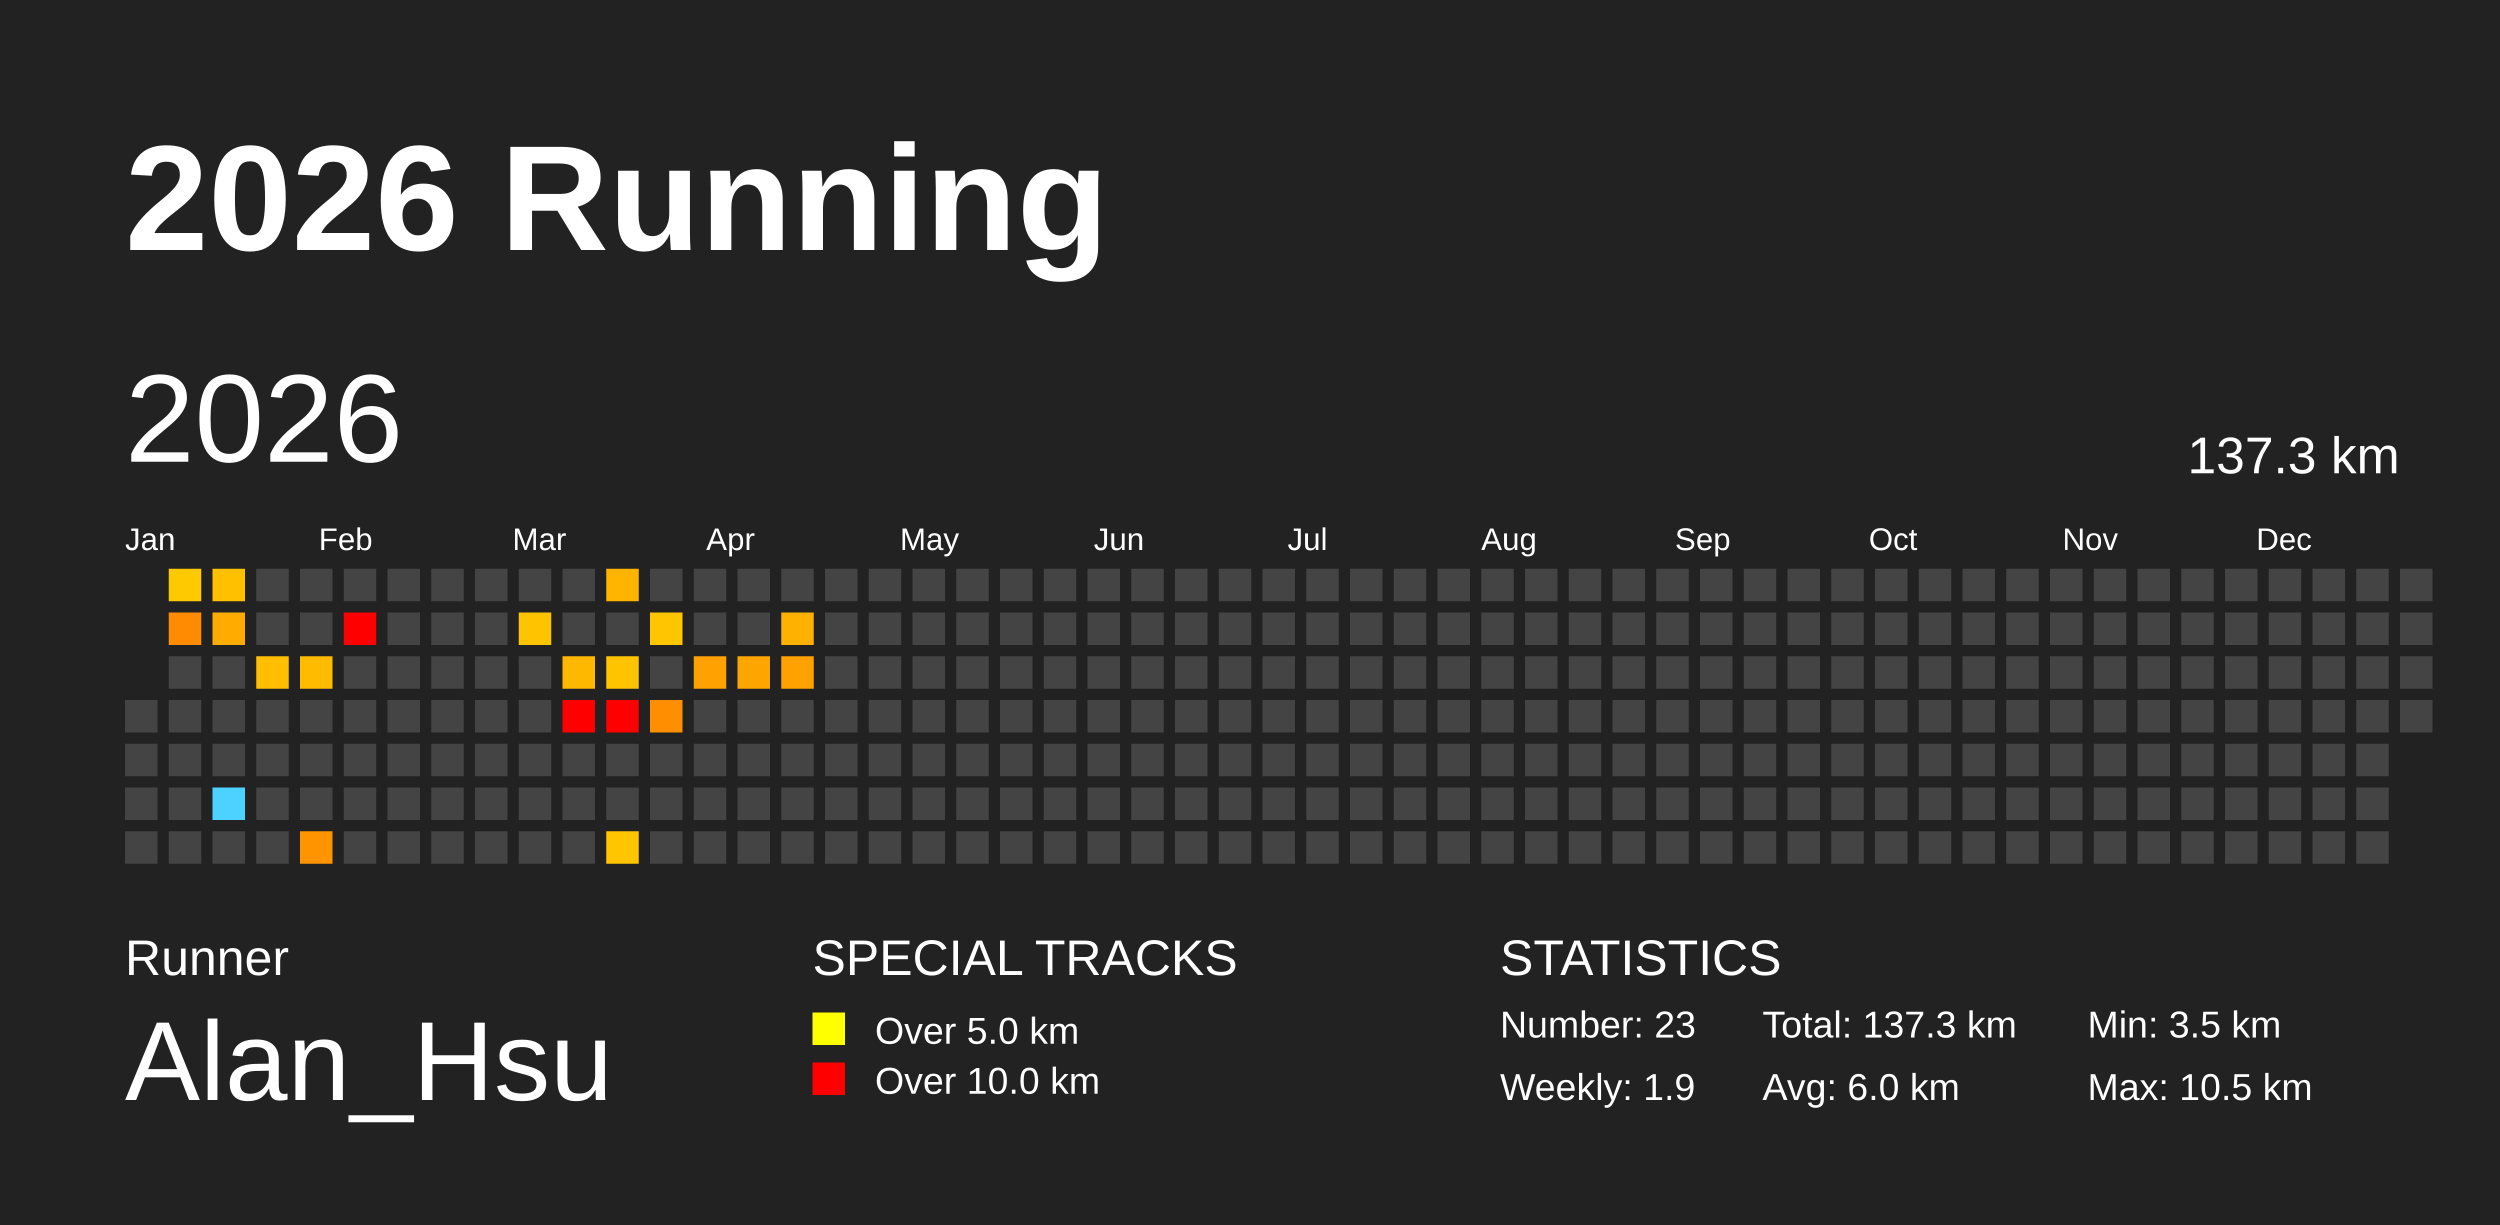
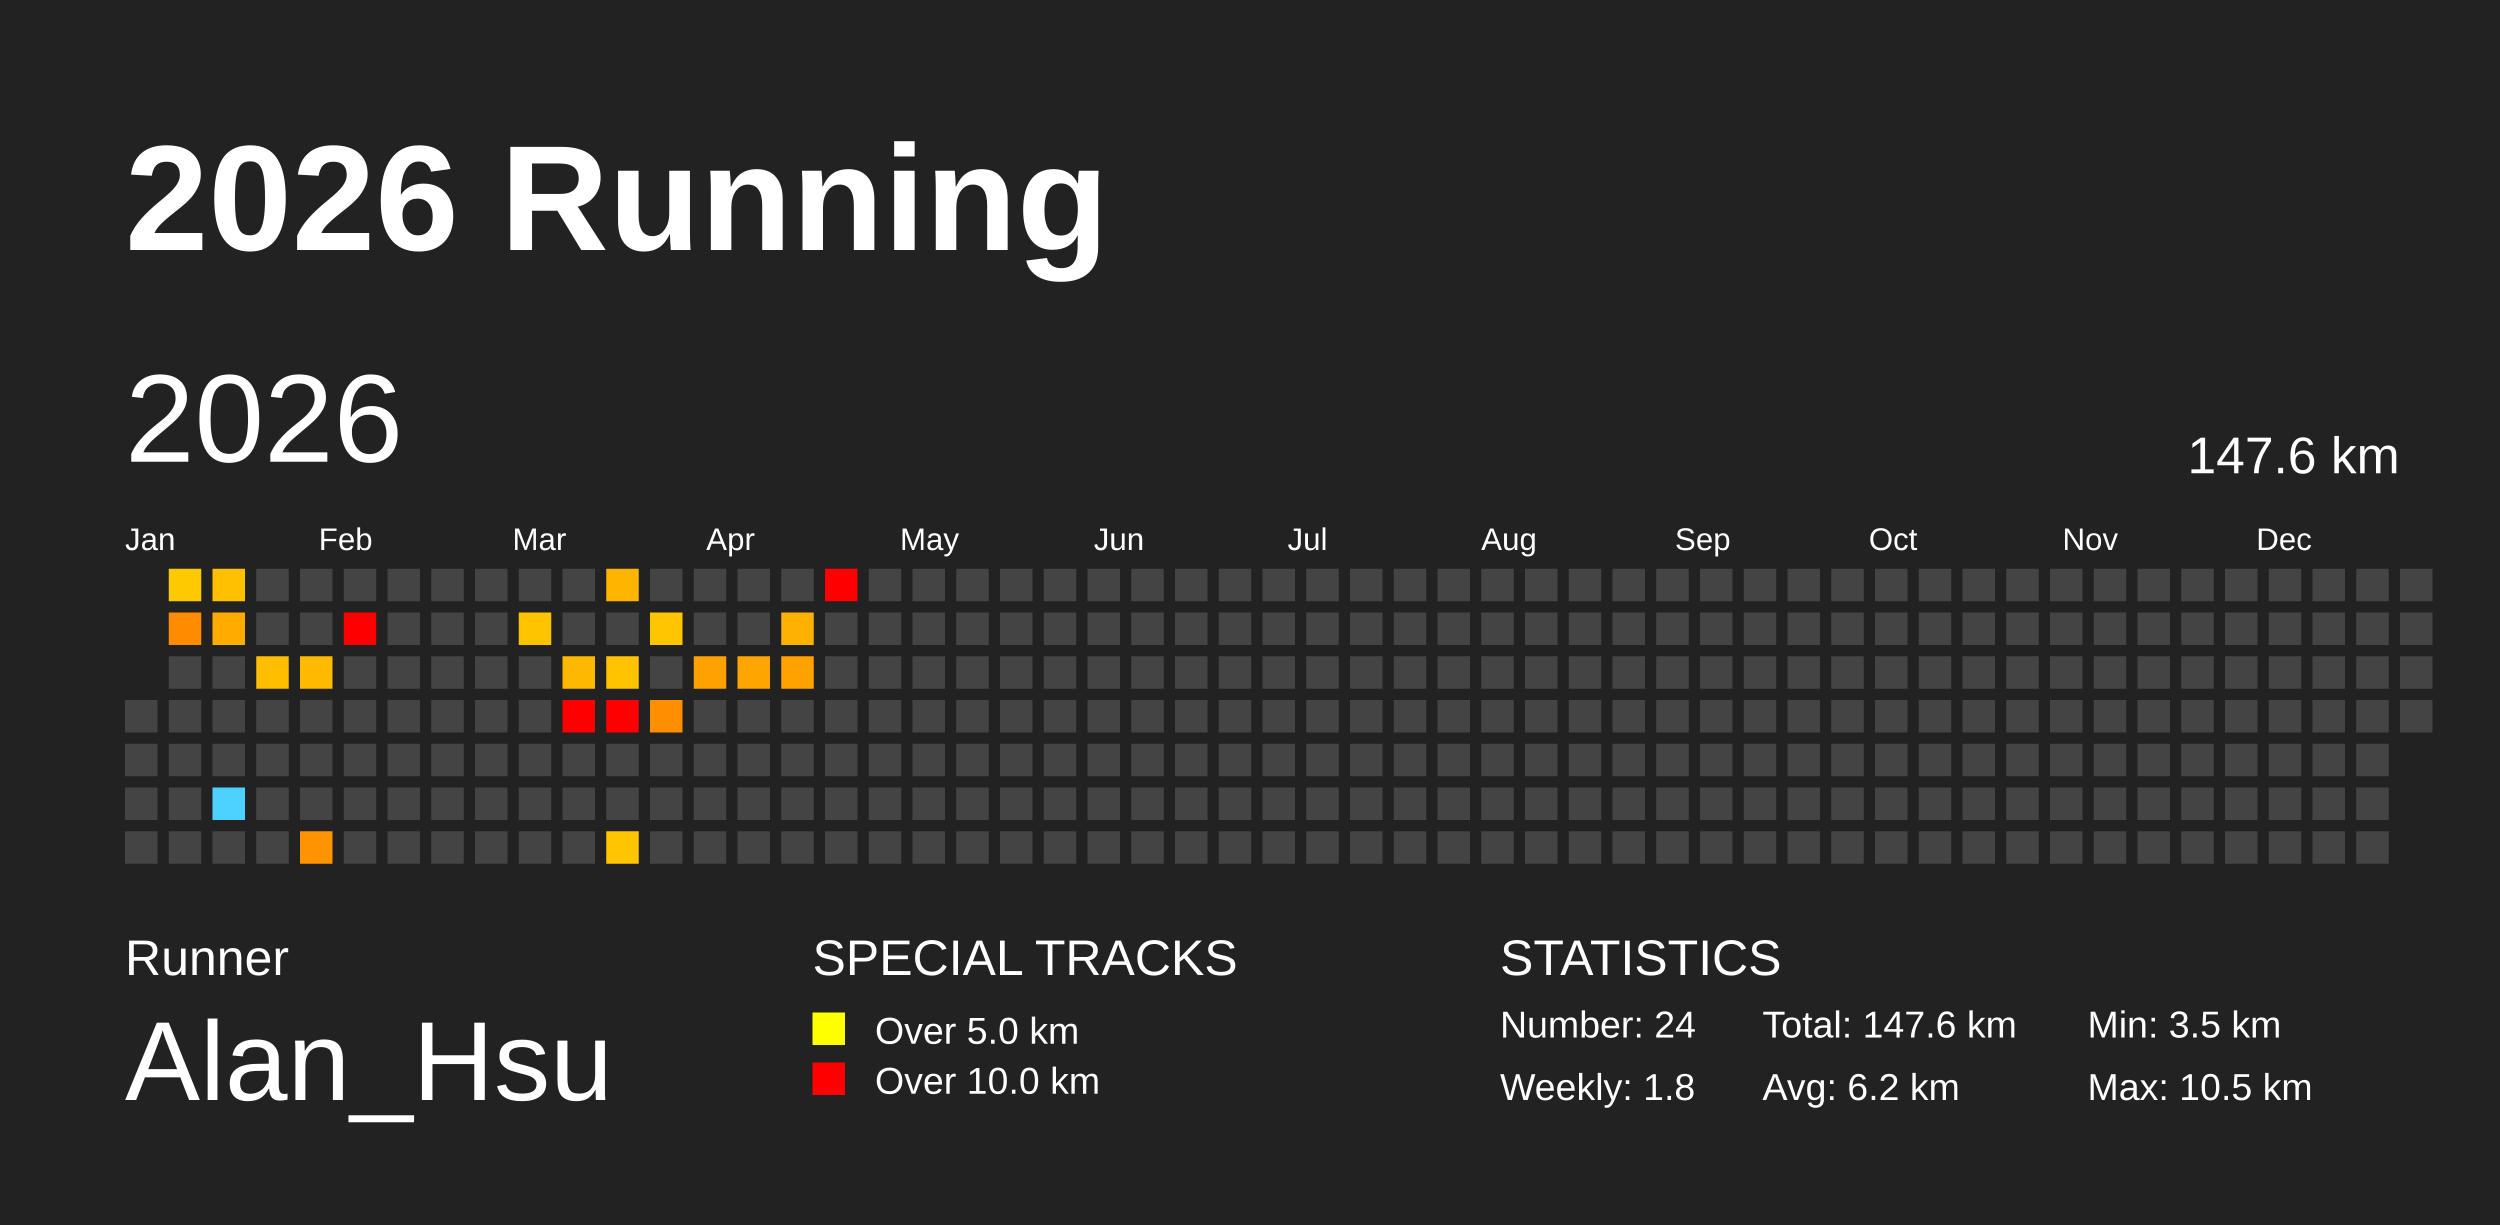
<svg xmlns="http://www.w3.org/2000/svg" baseProfile="full" height="98mm" version="1.1" viewBox="0,0,200,98" width="200mm">
  <defs />
  <rect fill="#222222" height="98" width="200" x="0" y="0" />
  <text fill="#FFFFFF" style="font-size:12px; font-family:Arial; font-weight:bold;" x="10" y="20">2026 Running</text>
  <text fill="#FFFFFF" style="font-size:4px; font-family:Arial" x="10" y="78">Runner</text>
  <text fill="#FFFFFF" style="font-size:9px; font-family:Arial" x="10" y="88">Alan_Hsu</text>
  <text fill="#FFFFFF" style="font-size:4px; font-family:Arial" x="65" y="78">SPECIAL TRACKS</text>
  <rect fill="yellow" height="2.6" width="2.6" x="65" y="81" />
  <text fill="#FFFFFF" style="font-size:3px; font-family:Arial" x="70" y="83.5">Over 5.0 km</text>
  <rect fill="red" height="2.6" width="2.6" x="65" y="85" />
  <text fill="#FFFFFF" style="font-size:3px; font-family:Arial" x="70" y="87.5">Over 10.0 km</text>
  <text fill="#FFFFFF" style="font-size:4px; font-family:Arial" x="120" y="78">STATISTICS</text>
-   <text fill="#FFFFFF" style="font-size:3px; font-family:Arial" x="120" y="83">Number: 23</text>
-   <text fill="#FFFFFF" style="font-size:3px; font-family:Arial" x="120" y="88">Weekly: 1.9</text>
-   <text fill="#FFFFFF" style="font-size:3px; font-family:Arial" x="141" y="83">Total: 137.3 km</text>
-   <text fill="#FFFFFF" style="font-size:3px; font-family:Arial" x="141" y="88">Avg: 6.0 km</text>
+   <text fill="#FFFFFF" style="font-size:3px; font-family:Arial" x="120" y="83">Number: 24</text>
+   <text fill="#FFFFFF" style="font-size:3px; font-family:Arial" x="120" y="88">Weekly: 1.8</text>
+   <text fill="#FFFFFF" style="font-size:3px; font-family:Arial" x="141" y="83">Total: 147.6 km</text>
+   <text fill="#FFFFFF" style="font-size:3px; font-family:Arial" x="141" y="88">Avg: 6.2 km</text>
  <text fill="#FFFFFF" style="font-size:3px; font-family:Arial" x="167" y="83">Min: 3.5 km</text>
  <text fill="#FFFFFF" style="font-size:3px; font-family:Arial" x="167" y="88">Max: 10.5 km</text>
  <text dominant-baseline="hanging" fill="#FFFFFF" style="font-size:10.0px; font-family:Arial;" x="10" y="30">2026</text>
-   <text dominant-baseline="hanging" fill="#FFFFFF" style="font-size:4.125px; font-family:Arial;" x="175" y="35">137.3 km</text>
+   <text dominant-baseline="hanging" fill="#FFFFFF" style="font-size:4.125px; font-family:Arial;" x="175" y="35">147.6 km</text>
  <text fill="#FFFFFF" style="font-size:2.5px; font-family:Arial" x="10.0" y="44">Jan</text>
  <text fill="#FFFFFF" style="font-size:2.5px; font-family:Arial" x="25.5" y="44">Feb</text>
  <text fill="#FFFFFF" style="font-size:2.5px; font-family:Arial" x="41.0" y="44">Mar</text>
  <text fill="#FFFFFF" style="font-size:2.5px; font-family:Arial" x="56.5" y="44">Apr</text>
  <text fill="#FFFFFF" style="font-size:2.5px; font-family:Arial" x="72.0" y="44">May</text>
  <text fill="#FFFFFF" style="font-size:2.5px; font-family:Arial" x="87.5" y="44">Jun</text>
  <text fill="#FFFFFF" style="font-size:2.5px; font-family:Arial" x="103.0" y="44">Jul</text>
  <text fill="#FFFFFF" style="font-size:2.5px; font-family:Arial" x="118.5" y="44">Aug</text>
  <text fill="#FFFFFF" style="font-size:2.5px; font-family:Arial" x="134.0" y="44">Sep</text>
  <text fill="#FFFFFF" style="font-size:2.5px; font-family:Arial" x="149.5" y="44">Oct</text>
  <text fill="#FFFFFF" style="font-size:2.5px; font-family:Arial" x="165.0" y="44">Nov</text>
  <text fill="#FFFFFF" style="font-size:2.5px; font-family:Arial" x="180.5" y="44">Dec</text>
  <rect fill="#444444" height="2.6" width="2.6" x="10.0" y="56.0" />
  <rect fill="#444444" height="2.6" width="2.6" x="10.0" y="59.5" />
  <rect fill="#444444" height="2.6" width="2.6" x="10.0" y="63.0" />
  <rect fill="#444444" height="2.6" width="2.6" x="10.0" y="66.5" />
  <rect fill="#ffc900" height="2.6" width="2.6" x="13.5" y="45.5" />
  <rect fill="#ff8b00" height="2.6" width="2.6" x="13.5" y="49.0" />
  <rect fill="#444444" height="2.6" width="2.6" x="13.5" y="52.5" />
  <rect fill="#444444" height="2.6" width="2.6" x="13.5" y="56.0" />
  <rect fill="#444444" height="2.6" width="2.6" x="13.5" y="59.5" />
  <rect fill="#444444" height="2.6" width="2.6" x="13.5" y="63.0" />
  <rect fill="#444444" height="2.6" width="2.6" x="13.5" y="66.5" />
  <rect fill="#ffc000" height="2.6" width="2.6" x="17.0" y="45.5" />
  <rect fill="#ffab00" height="2.6" width="2.6" x="17.0" y="49.0" />
  <rect fill="#444444" height="2.6" width="2.6" x="17.0" y="52.5" />
  <rect fill="#444444" height="2.6" width="2.6" x="17.0" y="56.0" />
  <rect fill="#444444" height="2.6" width="2.6" x="17.0" y="59.5" />
  <rect fill="#4dd2ff" height="2.6" width="2.6" x="17.0" y="63.0" />
  <rect fill="#444444" height="2.6" width="2.6" x="17.0" y="66.5" />
  <rect fill="#444444" height="2.6" width="2.6" x="20.5" y="45.5" />
  <rect fill="#444444" height="2.6" width="2.6" x="20.5" y="49.0" />
  <rect fill="#ffbe00" height="2.6" width="2.6" x="20.5" y="52.5" />
  <rect fill="#444444" height="2.6" width="2.6" x="20.5" y="56.0" />
  <rect fill="#444444" height="2.6" width="2.6" x="20.5" y="59.5" />
  <rect fill="#444444" height="2.6" width="2.6" x="20.5" y="63.0" />
  <rect fill="#444444" height="2.6" width="2.6" x="20.5" y="66.5" />
  <rect fill="#444444" height="2.6" width="2.6" x="24.0" y="45.5" />
  <rect fill="#444444" height="2.6" width="2.6" x="24.0" y="49.0" />
  <rect fill="#ffbb00" height="2.6" width="2.6" x="24.0" y="52.5" />
  <rect fill="#444444" height="2.6" width="2.6" x="24.0" y="56.0" />
  <rect fill="#444444" height="2.6" width="2.6" x="24.0" y="59.5" />
  <rect fill="#444444" height="2.6" width="2.6" x="24.0" y="63.0" />
  <rect fill="#ff9300" height="2.6" width="2.6" x="24.0" y="66.5" />
  <rect fill="#444444" height="2.6" width="2.6" x="27.5" y="45.5" />
  <rect fill="red" height="2.6" width="2.6" x="27.5" y="49.0" />
  <rect fill="#444444" height="2.6" width="2.6" x="27.5" y="52.5" />
  <rect fill="#444444" height="2.6" width="2.6" x="27.5" y="56.0" />
  <rect fill="#444444" height="2.6" width="2.6" x="27.5" y="59.5" />
  <rect fill="#444444" height="2.6" width="2.6" x="27.5" y="63.0" />
  <rect fill="#444444" height="2.6" width="2.6" x="27.5" y="66.5" />
  <rect fill="#444444" height="2.6" width="2.6" x="31.0" y="45.5" />
  <rect fill="#444444" height="2.6" width="2.6" x="31.0" y="49.0" />
  <rect fill="#444444" height="2.6" width="2.6" x="31.0" y="52.5" />
  <rect fill="#444444" height="2.6" width="2.6" x="31.0" y="56.0" />
  <rect fill="#444444" height="2.6" width="2.6" x="31.0" y="59.5" />
  <rect fill="#444444" height="2.6" width="2.6" x="31.0" y="63.0" />
  <rect fill="#444444" height="2.6" width="2.6" x="31.0" y="66.5" />
  <rect fill="#444444" height="2.6" width="2.6" x="34.5" y="45.5" />
  <rect fill="#444444" height="2.6" width="2.6" x="34.5" y="49.0" />
  <rect fill="#444444" height="2.6" width="2.6" x="34.5" y="52.5" />
  <rect fill="#444444" height="2.6" width="2.6" x="34.5" y="56.0" />
  <rect fill="#444444" height="2.6" width="2.6" x="34.5" y="59.5" />
  <rect fill="#444444" height="2.6" width="2.6" x="34.5" y="63.0" />
  <rect fill="#444444" height="2.6" width="2.6" x="34.5" y="66.5" />
  <rect fill="#444444" height="2.6" width="2.6" x="38.0" y="45.5" />
  <rect fill="#444444" height="2.6" width="2.6" x="38.0" y="49.0" />
  <rect fill="#444444" height="2.6" width="2.6" x="38.0" y="52.5" />
  <rect fill="#444444" height="2.6" width="2.6" x="38.0" y="56.0" />
  <rect fill="#444444" height="2.6" width="2.6" x="38.0" y="59.5" />
  <rect fill="#444444" height="2.6" width="2.6" x="38.0" y="63.0" />
  <rect fill="#444444" height="2.6" width="2.6" x="38.0" y="66.5" />
  <rect fill="#444444" height="2.6" width="2.6" x="41.5" y="45.5" />
  <rect fill="#ffc400" height="2.6" width="2.6" x="41.5" y="49.0" />
  <rect fill="#444444" height="2.6" width="2.6" x="41.5" y="52.5" />
  <rect fill="#444444" height="2.6" width="2.6" x="41.5" y="56.0" />
  <rect fill="#444444" height="2.6" width="2.6" x="41.5" y="59.5" />
  <rect fill="#444444" height="2.6" width="2.6" x="41.5" y="63.0" />
  <rect fill="#444444" height="2.6" width="2.6" x="41.5" y="66.5" />
  <rect fill="#444444" height="2.6" width="2.6" x="45.0" y="45.5" />
  <rect fill="#444444" height="2.6" width="2.6" x="45.0" y="49.0" />
  <rect fill="#ffb800" height="2.6" width="2.6" x="45.0" y="52.5" />
  <rect fill="red" height="2.6" width="2.6" x="45.0" y="56.0" />
  <rect fill="#444444" height="2.6" width="2.6" x="45.0" y="59.5" />
  <rect fill="#444444" height="2.6" width="2.6" x="45.0" y="63.0" />
  <rect fill="#444444" height="2.6" width="2.6" x="45.0" y="66.5" />
  <rect fill="#ffb500" height="2.6" width="2.6" x="48.5" y="45.5" />
  <rect fill="#444444" height="2.6" width="2.6" x="48.5" y="49.0" />
  <rect fill="#ffc300" height="2.6" width="2.6" x="48.5" y="52.5" />
  <rect fill="red" height="2.6" width="2.6" x="48.5" y="56.0" />
  <rect fill="#444444" height="2.6" width="2.6" x="48.5" y="59.5" />
  <rect fill="#444444" height="2.6" width="2.6" x="48.5" y="63.0" />
  <rect fill="#ffc500" height="2.6" width="2.6" x="48.5" y="66.5" />
  <rect fill="#444444" height="2.6" width="2.6" x="52.0" y="45.5" />
  <rect fill="#ffc600" height="2.6" width="2.6" x="52.0" y="49.0" />
  <rect fill="#444444" height="2.6" width="2.6" x="52.0" y="52.5" />
  <rect fill="#ff8e00" height="2.6" width="2.6" x="52.0" y="56.0" />
  <rect fill="#444444" height="2.6" width="2.6" x="52.0" y="59.5" />
  <rect fill="#444444" height="2.6" width="2.6" x="52.0" y="63.0" />
  <rect fill="#444444" height="2.6" width="2.6" x="52.0" y="66.5" />
  <rect fill="#444444" height="2.6" width="2.6" x="55.5" y="45.5" />
  <rect fill="#444444" height="2.6" width="2.6" x="55.5" y="49.0" />
  <rect fill="#ffa100" height="2.6" width="2.6" x="55.5" y="52.5" />
  <rect fill="#444444" height="2.6" width="2.6" x="55.5" y="56.0" />
  <rect fill="#444444" height="2.6" width="2.6" x="55.5" y="59.5" />
  <rect fill="#444444" height="2.6" width="2.6" x="55.5" y="63.0" />
  <rect fill="#444444" height="2.6" width="2.6" x="55.5" y="66.5" />
  <rect fill="#444444" height="2.6" width="2.6" x="59.0" y="45.5" />
  <rect fill="#444444" height="2.6" width="2.6" x="59.0" y="49.0" />
  <rect fill="#ffa500" height="2.6" width="2.6" x="59.0" y="52.5" />
  <rect fill="#444444" height="2.6" width="2.6" x="59.0" y="56.0" />
  <rect fill="#444444" height="2.6" width="2.6" x="59.0" y="59.5" />
  <rect fill="#444444" height="2.6" width="2.6" x="59.0" y="63.0" />
  <rect fill="#444444" height="2.6" width="2.6" x="59.0" y="66.5" />
  <rect fill="#444444" height="2.6" width="2.6" x="62.5" y="45.5" />
  <rect fill="#ffb100" height="2.6" width="2.6" x="62.5" y="49.0" />
  <rect fill="#ffa200" height="2.6" width="2.6" x="62.5" y="52.5" />
  <rect fill="#444444" height="2.6" width="2.6" x="62.5" y="56.0" />
  <rect fill="#444444" height="2.6" width="2.6" x="62.5" y="59.5" />
  <rect fill="#444444" height="2.6" width="2.6" x="62.5" y="63.0" />
  <rect fill="#444444" height="2.6" width="2.6" x="62.5" y="66.5" />
-   <rect fill="#444444" height="2.6" width="2.6" x="66.0" y="45.5" />
+   <rect fill="red" height="2.6" width="2.6" x="66.0" y="45.5" />
  <rect fill="#444444" height="2.6" width="2.6" x="66.0" y="49.0" />
  <rect fill="#444444" height="2.6" width="2.6" x="66.0" y="52.5" />
  <rect fill="#444444" height="2.6" width="2.6" x="66.0" y="56.0" />
  <rect fill="#444444" height="2.6" width="2.6" x="66.0" y="59.5" />
  <rect fill="#444444" height="2.6" width="2.6" x="66.0" y="63.0" />
  <rect fill="#444444" height="2.6" width="2.6" x="66.0" y="66.5" />
  <rect fill="#444444" height="2.6" width="2.6" x="69.5" y="45.5" />
  <rect fill="#444444" height="2.6" width="2.6" x="69.5" y="49.0" />
  <rect fill="#444444" height="2.6" width="2.6" x="69.5" y="52.5" />
  <rect fill="#444444" height="2.6" width="2.6" x="69.5" y="56.0" />
  <rect fill="#444444" height="2.6" width="2.6" x="69.5" y="59.5" />
  <rect fill="#444444" height="2.6" width="2.6" x="69.5" y="63.0" />
  <rect fill="#444444" height="2.6" width="2.6" x="69.5" y="66.5" />
  <rect fill="#444444" height="2.6" width="2.6" x="73.0" y="45.5" />
  <rect fill="#444444" height="2.6" width="2.6" x="73.0" y="49.0" />
  <rect fill="#444444" height="2.6" width="2.6" x="73.0" y="52.5" />
  <rect fill="#444444" height="2.6" width="2.6" x="73.0" y="56.0" />
  <rect fill="#444444" height="2.6" width="2.6" x="73.0" y="59.5" />
  <rect fill="#444444" height="2.6" width="2.6" x="73.0" y="63.0" />
  <rect fill="#444444" height="2.6" width="2.6" x="73.0" y="66.5" />
  <rect fill="#444444" height="2.6" width="2.6" x="76.5" y="45.5" />
  <rect fill="#444444" height="2.6" width="2.6" x="76.5" y="49.0" />
  <rect fill="#444444" height="2.6" width="2.6" x="76.5" y="52.5" />
  <rect fill="#444444" height="2.6" width="2.6" x="76.5" y="56.0" />
  <rect fill="#444444" height="2.6" width="2.6" x="76.5" y="59.5" />
  <rect fill="#444444" height="2.6" width="2.6" x="76.5" y="63.0" />
  <rect fill="#444444" height="2.6" width="2.6" x="76.5" y="66.5" />
  <rect fill="#444444" height="2.6" width="2.6" x="80.0" y="45.5" />
  <rect fill="#444444" height="2.6" width="2.6" x="80.0" y="49.0" />
  <rect fill="#444444" height="2.6" width="2.6" x="80.0" y="52.5" />
  <rect fill="#444444" height="2.6" width="2.6" x="80.0" y="56.0" />
  <rect fill="#444444" height="2.6" width="2.6" x="80.0" y="59.5" />
  <rect fill="#444444" height="2.6" width="2.6" x="80.0" y="63.0" />
  <rect fill="#444444" height="2.6" width="2.6" x="80.0" y="66.5" />
  <rect fill="#444444" height="2.6" width="2.6" x="83.5" y="45.5" />
  <rect fill="#444444" height="2.6" width="2.6" x="83.5" y="49.0" />
  <rect fill="#444444" height="2.6" width="2.6" x="83.5" y="52.5" />
  <rect fill="#444444" height="2.6" width="2.6" x="83.5" y="56.0" />
  <rect fill="#444444" height="2.6" width="2.6" x="83.5" y="59.5" />
  <rect fill="#444444" height="2.6" width="2.6" x="83.5" y="63.0" />
  <rect fill="#444444" height="2.6" width="2.6" x="83.5" y="66.5" />
  <rect fill="#444444" height="2.6" width="2.6" x="87.0" y="45.5" />
  <rect fill="#444444" height="2.6" width="2.6" x="87.0" y="49.0" />
  <rect fill="#444444" height="2.6" width="2.6" x="87.0" y="52.5" />
  <rect fill="#444444" height="2.6" width="2.6" x="87.0" y="56.0" />
  <rect fill="#444444" height="2.6" width="2.6" x="87.0" y="59.5" />
  <rect fill="#444444" height="2.6" width="2.6" x="87.0" y="63.0" />
  <rect fill="#444444" height="2.6" width="2.6" x="87.0" y="66.5" />
  <rect fill="#444444" height="2.6" width="2.6" x="90.5" y="45.5" />
  <rect fill="#444444" height="2.6" width="2.6" x="90.5" y="49.0" />
  <rect fill="#444444" height="2.6" width="2.6" x="90.5" y="52.5" />
  <rect fill="#444444" height="2.6" width="2.6" x="90.5" y="56.0" />
  <rect fill="#444444" height="2.6" width="2.6" x="90.5" y="59.5" />
  <rect fill="#444444" height="2.6" width="2.6" x="90.5" y="63.0" />
  <rect fill="#444444" height="2.6" width="2.6" x="90.5" y="66.5" />
  <rect fill="#444444" height="2.6" width="2.6" x="94.0" y="45.5" />
  <rect fill="#444444" height="2.6" width="2.6" x="94.0" y="49.0" />
  <rect fill="#444444" height="2.6" width="2.6" x="94.0" y="52.5" />
  <rect fill="#444444" height="2.6" width="2.6" x="94.0" y="56.0" />
  <rect fill="#444444" height="2.6" width="2.6" x="94.0" y="59.5" />
  <rect fill="#444444" height="2.6" width="2.6" x="94.0" y="63.0" />
  <rect fill="#444444" height="2.6" width="2.6" x="94.0" y="66.5" />
  <rect fill="#444444" height="2.6" width="2.6" x="97.5" y="45.5" />
  <rect fill="#444444" height="2.6" width="2.6" x="97.5" y="49.0" />
  <rect fill="#444444" height="2.6" width="2.6" x="97.5" y="52.5" />
  <rect fill="#444444" height="2.6" width="2.6" x="97.5" y="56.0" />
  <rect fill="#444444" height="2.6" width="2.6" x="97.5" y="59.5" />
  <rect fill="#444444" height="2.6" width="2.6" x="97.5" y="63.0" />
  <rect fill="#444444" height="2.6" width="2.6" x="97.5" y="66.5" />
  <rect fill="#444444" height="2.6" width="2.6" x="101.0" y="45.5" />
  <rect fill="#444444" height="2.6" width="2.6" x="101.0" y="49.0" />
  <rect fill="#444444" height="2.6" width="2.6" x="101.0" y="52.5" />
  <rect fill="#444444" height="2.6" width="2.6" x="101.0" y="56.0" />
  <rect fill="#444444" height="2.6" width="2.6" x="101.0" y="59.5" />
  <rect fill="#444444" height="2.6" width="2.6" x="101.0" y="63.0" />
  <rect fill="#444444" height="2.6" width="2.6" x="101.0" y="66.5" />
  <rect fill="#444444" height="2.6" width="2.6" x="104.5" y="45.5" />
  <rect fill="#444444" height="2.6" width="2.6" x="104.5" y="49.0" />
  <rect fill="#444444" height="2.6" width="2.6" x="104.5" y="52.5" />
  <rect fill="#444444" height="2.6" width="2.6" x="104.5" y="56.0" />
  <rect fill="#444444" height="2.6" width="2.6" x="104.5" y="59.5" />
  <rect fill="#444444" height="2.6" width="2.6" x="104.5" y="63.0" />
  <rect fill="#444444" height="2.6" width="2.6" x="104.5" y="66.5" />
  <rect fill="#444444" height="2.6" width="2.6" x="108.0" y="45.5" />
  <rect fill="#444444" height="2.6" width="2.6" x="108.0" y="49.0" />
  <rect fill="#444444" height="2.6" width="2.6" x="108.0" y="52.5" />
  <rect fill="#444444" height="2.6" width="2.6" x="108.0" y="56.0" />
  <rect fill="#444444" height="2.6" width="2.6" x="108.0" y="59.5" />
  <rect fill="#444444" height="2.6" width="2.6" x="108.0" y="63.0" />
  <rect fill="#444444" height="2.6" width="2.6" x="108.0" y="66.5" />
  <rect fill="#444444" height="2.6" width="2.6" x="111.5" y="45.5" />
  <rect fill="#444444" height="2.6" width="2.6" x="111.5" y="49.0" />
  <rect fill="#444444" height="2.6" width="2.6" x="111.5" y="52.5" />
  <rect fill="#444444" height="2.6" width="2.6" x="111.5" y="56.0" />
  <rect fill="#444444" height="2.6" width="2.6" x="111.5" y="59.5" />
  <rect fill="#444444" height="2.6" width="2.6" x="111.5" y="63.0" />
  <rect fill="#444444" height="2.6" width="2.6" x="111.5" y="66.5" />
  <rect fill="#444444" height="2.6" width="2.6" x="115.0" y="45.5" />
  <rect fill="#444444" height="2.6" width="2.6" x="115.0" y="49.0" />
  <rect fill="#444444" height="2.6" width="2.6" x="115.0" y="52.5" />
  <rect fill="#444444" height="2.6" width="2.6" x="115.0" y="56.0" />
  <rect fill="#444444" height="2.6" width="2.6" x="115.0" y="59.5" />
  <rect fill="#444444" height="2.6" width="2.6" x="115.0" y="63.0" />
  <rect fill="#444444" height="2.6" width="2.6" x="115.0" y="66.5" />
  <rect fill="#444444" height="2.6" width="2.6" x="118.5" y="45.5" />
  <rect fill="#444444" height="2.6" width="2.6" x="118.5" y="49.0" />
  <rect fill="#444444" height="2.6" width="2.6" x="118.5" y="52.5" />
  <rect fill="#444444" height="2.6" width="2.6" x="118.5" y="56.0" />
  <rect fill="#444444" height="2.6" width="2.6" x="118.5" y="59.5" />
  <rect fill="#444444" height="2.6" width="2.6" x="118.5" y="63.0" />
  <rect fill="#444444" height="2.6" width="2.6" x="118.5" y="66.5" />
  <rect fill="#444444" height="2.6" width="2.6" x="122.0" y="45.5" />
  <rect fill="#444444" height="2.6" width="2.6" x="122.0" y="49.0" />
  <rect fill="#444444" height="2.6" width="2.6" x="122.0" y="52.5" />
  <rect fill="#444444" height="2.6" width="2.6" x="122.0" y="56.0" />
  <rect fill="#444444" height="2.6" width="2.6" x="122.0" y="59.5" />
  <rect fill="#444444" height="2.6" width="2.6" x="122.0" y="63.0" />
  <rect fill="#444444" height="2.6" width="2.6" x="122.0" y="66.5" />
  <rect fill="#444444" height="2.6" width="2.6" x="125.5" y="45.5" />
  <rect fill="#444444" height="2.6" width="2.6" x="125.5" y="49.0" />
  <rect fill="#444444" height="2.6" width="2.6" x="125.5" y="52.5" />
  <rect fill="#444444" height="2.6" width="2.6" x="125.5" y="56.0" />
  <rect fill="#444444" height="2.6" width="2.6" x="125.5" y="59.5" />
  <rect fill="#444444" height="2.6" width="2.6" x="125.5" y="63.0" />
  <rect fill="#444444" height="2.6" width="2.6" x="125.5" y="66.5" />
  <rect fill="#444444" height="2.6" width="2.6" x="129.0" y="45.5" />
  <rect fill="#444444" height="2.6" width="2.6" x="129.0" y="49.0" />
  <rect fill="#444444" height="2.6" width="2.6" x="129.0" y="52.5" />
  <rect fill="#444444" height="2.6" width="2.6" x="129.0" y="56.0" />
  <rect fill="#444444" height="2.6" width="2.6" x="129.0" y="59.5" />
  <rect fill="#444444" height="2.6" width="2.6" x="129.0" y="63.0" />
  <rect fill="#444444" height="2.6" width="2.6" x="129.0" y="66.5" />
  <rect fill="#444444" height="2.6" width="2.6" x="132.5" y="45.5" />
  <rect fill="#444444" height="2.6" width="2.6" x="132.5" y="49.0" />
  <rect fill="#444444" height="2.6" width="2.6" x="132.5" y="52.5" />
  <rect fill="#444444" height="2.6" width="2.6" x="132.5" y="56.0" />
  <rect fill="#444444" height="2.6" width="2.6" x="132.5" y="59.5" />
  <rect fill="#444444" height="2.6" width="2.6" x="132.5" y="63.0" />
  <rect fill="#444444" height="2.6" width="2.6" x="132.5" y="66.5" />
  <rect fill="#444444" height="2.6" width="2.6" x="136.0" y="45.5" />
  <rect fill="#444444" height="2.6" width="2.6" x="136.0" y="49.0" />
  <rect fill="#444444" height="2.6" width="2.6" x="136.0" y="52.5" />
  <rect fill="#444444" height="2.6" width="2.6" x="136.0" y="56.0" />
  <rect fill="#444444" height="2.6" width="2.6" x="136.0" y="59.5" />
  <rect fill="#444444" height="2.6" width="2.6" x="136.0" y="63.0" />
  <rect fill="#444444" height="2.6" width="2.6" x="136.0" y="66.5" />
  <rect fill="#444444" height="2.6" width="2.6" x="139.5" y="45.5" />
  <rect fill="#444444" height="2.6" width="2.6" x="139.5" y="49.0" />
  <rect fill="#444444" height="2.6" width="2.6" x="139.5" y="52.5" />
  <rect fill="#444444" height="2.6" width="2.6" x="139.5" y="56.0" />
  <rect fill="#444444" height="2.6" width="2.6" x="139.5" y="59.5" />
  <rect fill="#444444" height="2.6" width="2.6" x="139.5" y="63.0" />
  <rect fill="#444444" height="2.6" width="2.6" x="139.5" y="66.5" />
  <rect fill="#444444" height="2.6" width="2.6" x="143.0" y="45.5" />
  <rect fill="#444444" height="2.6" width="2.6" x="143.0" y="49.0" />
  <rect fill="#444444" height="2.6" width="2.6" x="143.0" y="52.5" />
  <rect fill="#444444" height="2.6" width="2.6" x="143.0" y="56.0" />
  <rect fill="#444444" height="2.6" width="2.6" x="143.0" y="59.5" />
  <rect fill="#444444" height="2.6" width="2.6" x="143.0" y="63.0" />
  <rect fill="#444444" height="2.6" width="2.6" x="143.0" y="66.5" />
  <rect fill="#444444" height="2.6" width="2.6" x="146.5" y="45.5" />
  <rect fill="#444444" height="2.6" width="2.6" x="146.5" y="49.0" />
  <rect fill="#444444" height="2.6" width="2.6" x="146.5" y="52.5" />
  <rect fill="#444444" height="2.6" width="2.6" x="146.5" y="56.0" />
  <rect fill="#444444" height="2.6" width="2.6" x="146.5" y="59.5" />
  <rect fill="#444444" height="2.6" width="2.6" x="146.5" y="63.0" />
  <rect fill="#444444" height="2.6" width="2.6" x="146.5" y="66.5" />
  <rect fill="#444444" height="2.6" width="2.6" x="150.0" y="45.5" />
  <rect fill="#444444" height="2.6" width="2.6" x="150.0" y="49.0" />
  <rect fill="#444444" height="2.6" width="2.6" x="150.0" y="52.5" />
  <rect fill="#444444" height="2.6" width="2.6" x="150.0" y="56.0" />
  <rect fill="#444444" height="2.6" width="2.6" x="150.0" y="59.5" />
  <rect fill="#444444" height="2.6" width="2.6" x="150.0" y="63.0" />
  <rect fill="#444444" height="2.6" width="2.6" x="150.0" y="66.5" />
  <rect fill="#444444" height="2.6" width="2.6" x="153.5" y="45.5" />
  <rect fill="#444444" height="2.6" width="2.6" x="153.5" y="49.0" />
  <rect fill="#444444" height="2.6" width="2.6" x="153.5" y="52.5" />
  <rect fill="#444444" height="2.6" width="2.6" x="153.5" y="56.0" />
  <rect fill="#444444" height="2.6" width="2.6" x="153.5" y="59.5" />
  <rect fill="#444444" height="2.6" width="2.6" x="153.5" y="63.0" />
  <rect fill="#444444" height="2.6" width="2.6" x="153.5" y="66.5" />
  <rect fill="#444444" height="2.6" width="2.6" x="157.0" y="45.5" />
  <rect fill="#444444" height="2.6" width="2.6" x="157.0" y="49.0" />
  <rect fill="#444444" height="2.6" width="2.6" x="157.0" y="52.5" />
  <rect fill="#444444" height="2.6" width="2.6" x="157.0" y="56.0" />
  <rect fill="#444444" height="2.6" width="2.6" x="157.0" y="59.5" />
  <rect fill="#444444" height="2.6" width="2.6" x="157.0" y="63.0" />
  <rect fill="#444444" height="2.6" width="2.6" x="157.0" y="66.5" />
  <rect fill="#444444" height="2.6" width="2.6" x="160.5" y="45.5" />
  <rect fill="#444444" height="2.6" width="2.6" x="160.5" y="49.0" />
  <rect fill="#444444" height="2.6" width="2.6" x="160.5" y="52.5" />
  <rect fill="#444444" height="2.6" width="2.6" x="160.5" y="56.0" />
  <rect fill="#444444" height="2.6" width="2.6" x="160.5" y="59.5" />
  <rect fill="#444444" height="2.6" width="2.6" x="160.5" y="63.0" />
  <rect fill="#444444" height="2.6" width="2.6" x="160.5" y="66.5" />
  <rect fill="#444444" height="2.6" width="2.6" x="164.0" y="45.5" />
  <rect fill="#444444" height="2.6" width="2.6" x="164.0" y="49.0" />
  <rect fill="#444444" height="2.6" width="2.6" x="164.0" y="52.5" />
  <rect fill="#444444" height="2.6" width="2.6" x="164.0" y="56.0" />
  <rect fill="#444444" height="2.6" width="2.6" x="164.0" y="59.5" />
  <rect fill="#444444" height="2.6" width="2.6" x="164.0" y="63.0" />
  <rect fill="#444444" height="2.6" width="2.6" x="164.0" y="66.5" />
  <rect fill="#444444" height="2.6" width="2.6" x="167.5" y="45.5" />
  <rect fill="#444444" height="2.6" width="2.6" x="167.5" y="49.0" />
  <rect fill="#444444" height="2.6" width="2.6" x="167.5" y="52.5" />
  <rect fill="#444444" height="2.6" width="2.6" x="167.5" y="56.0" />
  <rect fill="#444444" height="2.6" width="2.6" x="167.5" y="59.5" />
  <rect fill="#444444" height="2.6" width="2.6" x="167.5" y="63.0" />
  <rect fill="#444444" height="2.6" width="2.6" x="167.5" y="66.5" />
  <rect fill="#444444" height="2.6" width="2.6" x="171.0" y="45.5" />
  <rect fill="#444444" height="2.6" width="2.6" x="171.0" y="49.0" />
  <rect fill="#444444" height="2.6" width="2.6" x="171.0" y="52.5" />
  <rect fill="#444444" height="2.6" width="2.6" x="171.0" y="56.0" />
  <rect fill="#444444" height="2.6" width="2.6" x="171.0" y="59.5" />
  <rect fill="#444444" height="2.6" width="2.6" x="171.0" y="63.0" />
  <rect fill="#444444" height="2.6" width="2.6" x="171.0" y="66.5" />
  <rect fill="#444444" height="2.6" width="2.6" x="174.5" y="45.5" />
  <rect fill="#444444" height="2.6" width="2.6" x="174.5" y="49.0" />
  <rect fill="#444444" height="2.6" width="2.6" x="174.5" y="52.5" />
  <rect fill="#444444" height="2.6" width="2.6" x="174.5" y="56.0" />
  <rect fill="#444444" height="2.6" width="2.6" x="174.5" y="59.5" />
  <rect fill="#444444" height="2.6" width="2.6" x="174.5" y="63.0" />
  <rect fill="#444444" height="2.6" width="2.6" x="174.5" y="66.5" />
  <rect fill="#444444" height="2.6" width="2.6" x="178.0" y="45.5" />
  <rect fill="#444444" height="2.6" width="2.6" x="178.0" y="49.0" />
  <rect fill="#444444" height="2.6" width="2.6" x="178.0" y="52.5" />
  <rect fill="#444444" height="2.6" width="2.6" x="178.0" y="56.0" />
  <rect fill="#444444" height="2.6" width="2.6" x="178.0" y="59.5" />
  <rect fill="#444444" height="2.6" width="2.6" x="178.0" y="63.0" />
  <rect fill="#444444" height="2.6" width="2.6" x="178.0" y="66.5" />
  <rect fill="#444444" height="2.6" width="2.6" x="181.5" y="45.5" />
  <rect fill="#444444" height="2.6" width="2.6" x="181.5" y="49.0" />
  <rect fill="#444444" height="2.6" width="2.6" x="181.5" y="52.5" />
  <rect fill="#444444" height="2.6" width="2.6" x="181.5" y="56.0" />
  <rect fill="#444444" height="2.6" width="2.6" x="181.5" y="59.5" />
  <rect fill="#444444" height="2.6" width="2.6" x="181.5" y="63.0" />
  <rect fill="#444444" height="2.6" width="2.6" x="181.5" y="66.5" />
  <rect fill="#444444" height="2.6" width="2.6" x="185.0" y="45.5" />
  <rect fill="#444444" height="2.6" width="2.6" x="185.0" y="49.0" />
  <rect fill="#444444" height="2.6" width="2.6" x="185.0" y="52.5" />
  <rect fill="#444444" height="2.6" width="2.6" x="185.0" y="56.0" />
  <rect fill="#444444" height="2.6" width="2.6" x="185.0" y="59.5" />
  <rect fill="#444444" height="2.6" width="2.6" x="185.0" y="63.0" />
  <rect fill="#444444" height="2.6" width="2.6" x="185.0" y="66.5" />
  <rect fill="#444444" height="2.6" width="2.6" x="188.5" y="45.5" />
  <rect fill="#444444" height="2.6" width="2.6" x="188.5" y="49.0" />
  <rect fill="#444444" height="2.6" width="2.6" x="188.5" y="52.5" />
  <rect fill="#444444" height="2.6" width="2.6" x="188.5" y="56.0" />
  <rect fill="#444444" height="2.6" width="2.6" x="188.5" y="59.5" />
  <rect fill="#444444" height="2.6" width="2.6" x="188.5" y="63.0" />
  <rect fill="#444444" height="2.6" width="2.6" x="188.5" y="66.5" />
  <rect fill="#444444" height="2.6" width="2.6" x="192.0" y="45.5" />
  <rect fill="#444444" height="2.6" width="2.6" x="192.0" y="49.0" />
  <rect fill="#444444" height="2.6" width="2.6" x="192.0" y="52.5" />
  <rect fill="#444444" height="2.6" width="2.6" x="192.0" y="56.0" />
</svg>
